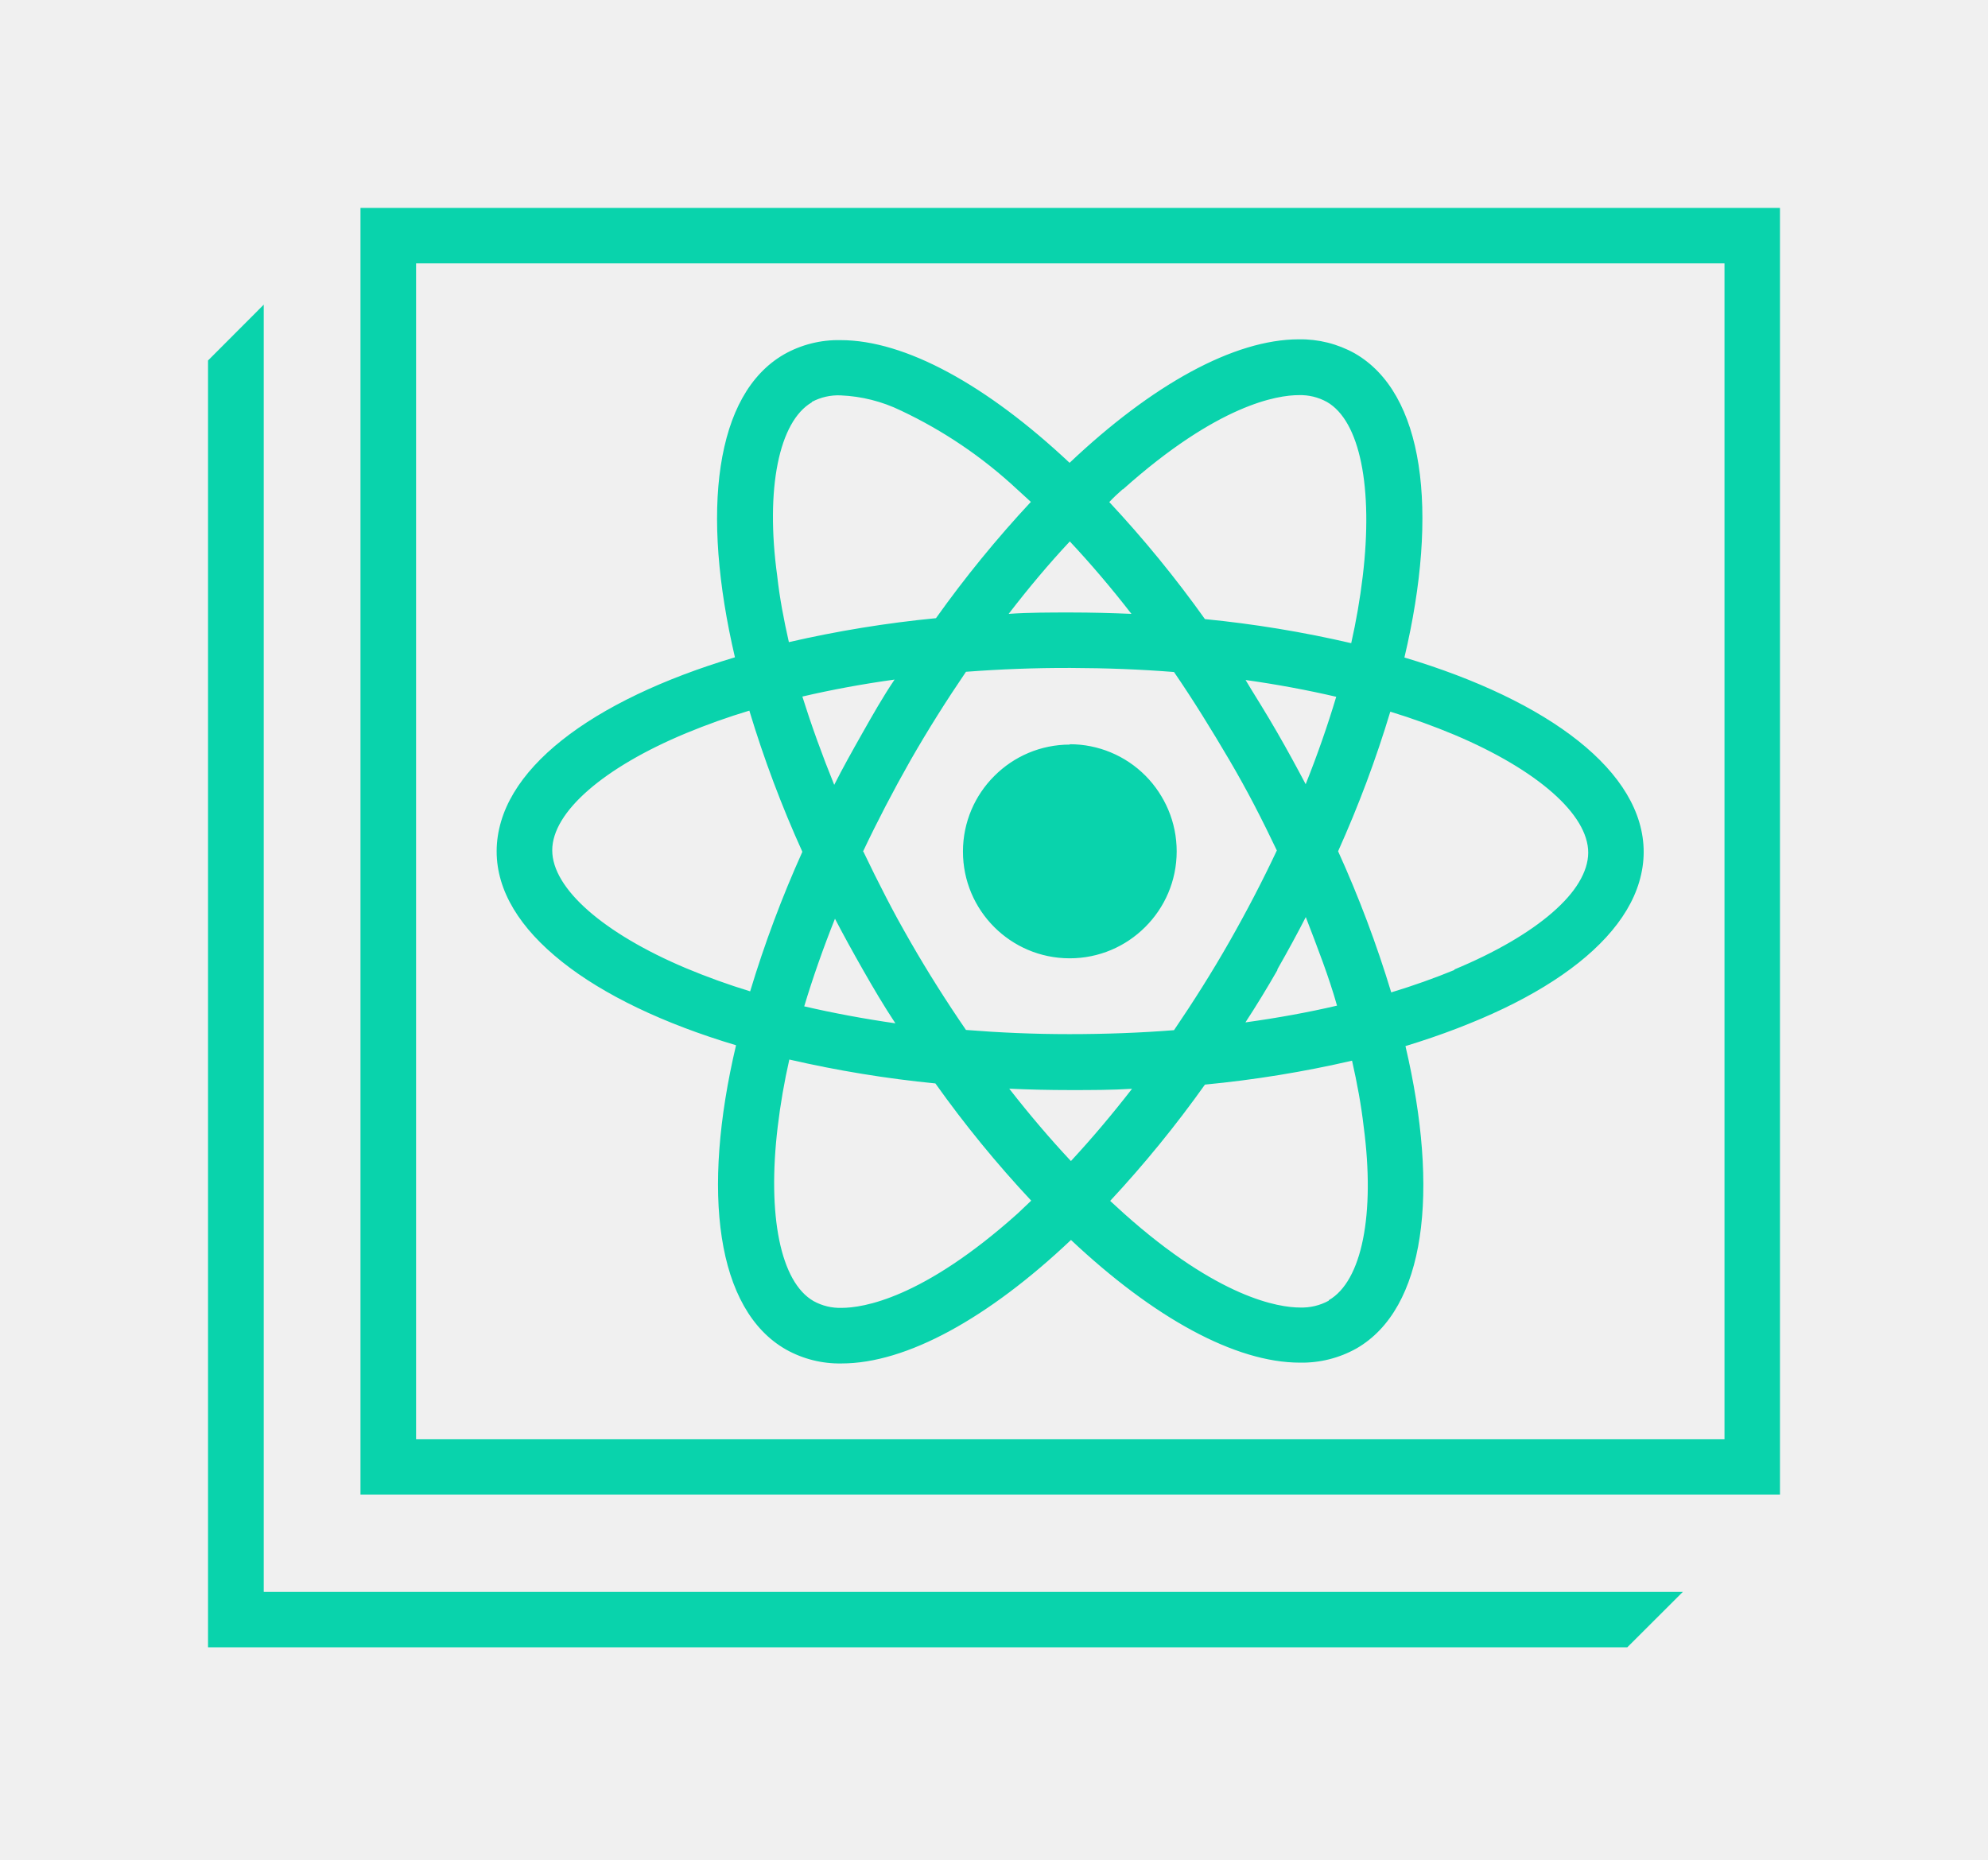
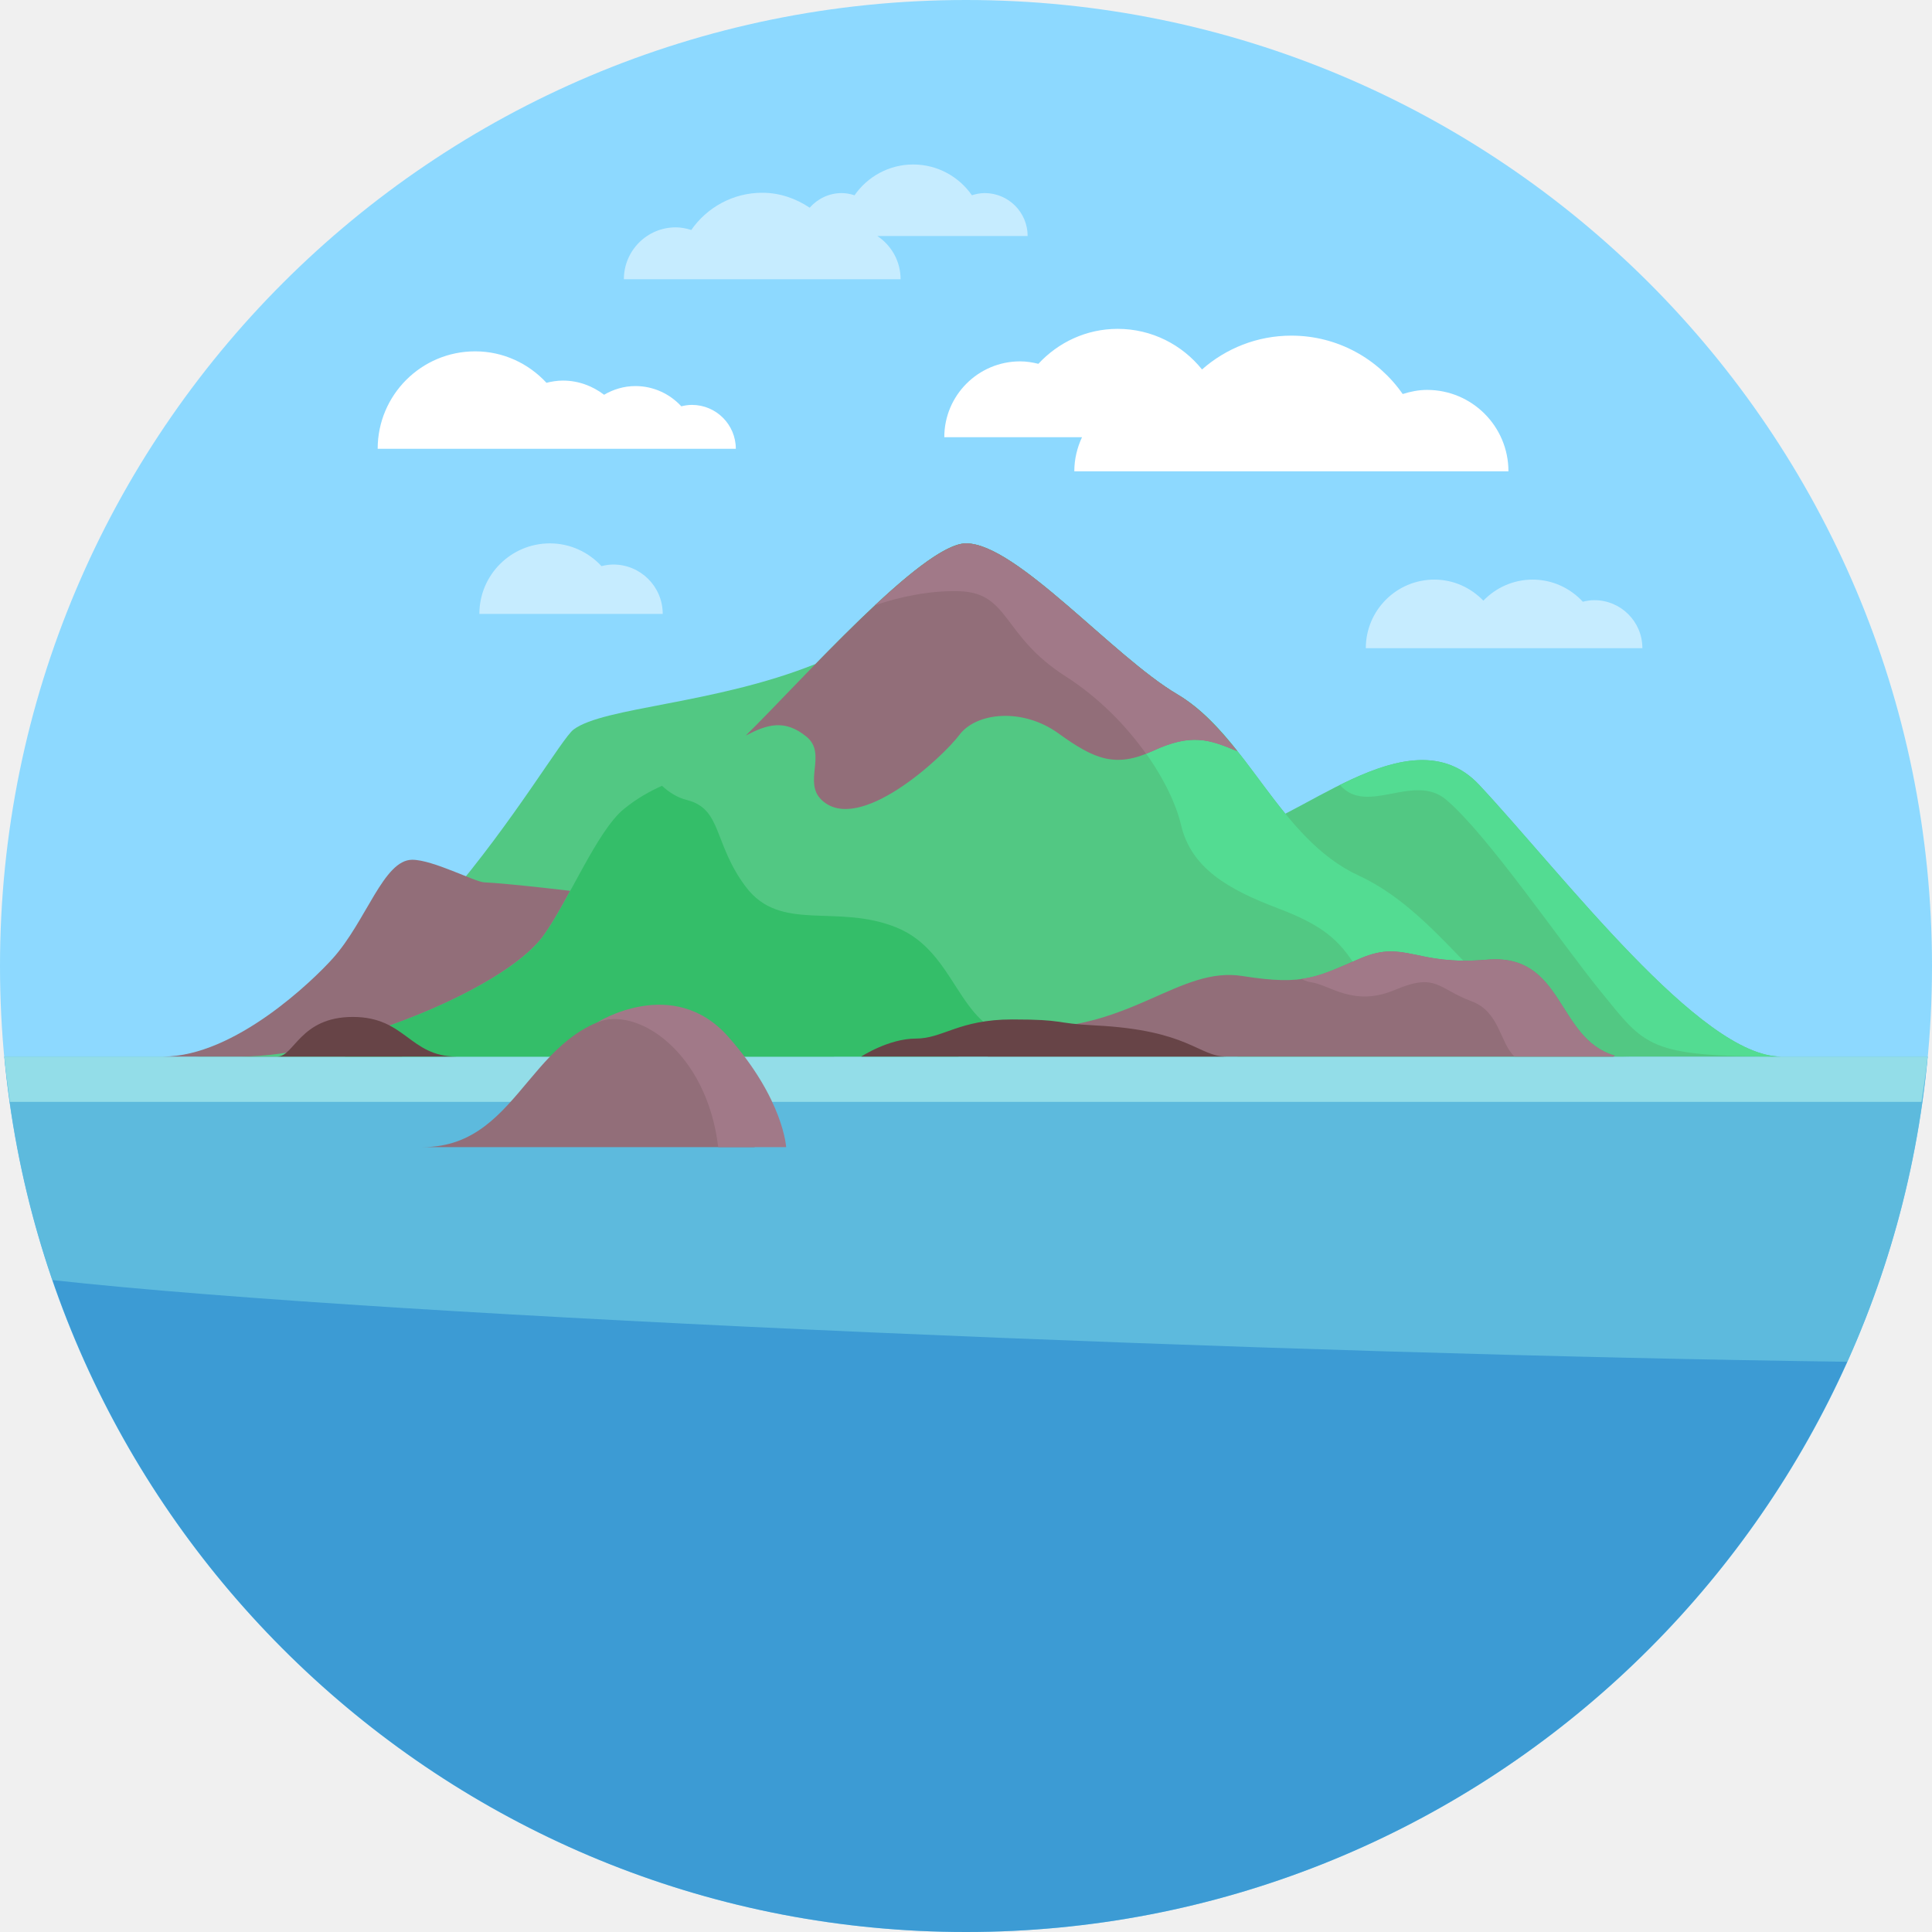
- <svg xmlns="http://www.w3.org/2000/svg" viewBox="0 0 170.96 159.93">
-   <defs>
-     <style>.cls-1{fill:#09d3ac;}</style>
-   </defs>
-   <path class="cls-1" d="M141.35,73.27c0-6.89-8.11-13-20.58-16.73,3-12.67,1.69-22.75-4.28-26.16a9.55,9.55,0,0,0-4.79-1.2c-5.57,0-12.61,3.89-19.72,10.62-7.11-6.68-14.13-10.55-19.69-10.55a9.46,9.46,0,0,0-4.86,1.22c-5.94,3.42-7.17,13.44-4.21,26.05-12.41,3.71-20.48,9.77-20.5,16.63s8.12,13,20.59,16.72c-3,12.68-1.7,22.75,4.28,26.16a9.41,9.41,0,0,0,4.78,1.2c5.58,0,12.62-3.89,19.73-10.62,7.1,6.68,14.12,10.55,19.69,10.55a9.59,9.59,0,0,0,4.86-1.22c5.94-3.42,7.16-13.44,4.21-26C133.27,86.18,141.34,80.12,141.35,73.27ZM96.56,42.06c8.19-7.33,13.31-8.12,15.13-8.12h0a4.71,4.71,0,0,1,2.42.58c2.86,1.63,4,7.38,3.09,15a56.73,56.73,0,0,1-1,5.79,97.7,97.7,0,0,0-12.58-2.07,98.47,98.47,0,0,0-8.24-10.08C95.75,42.79,96.15,42.42,96.56,42.06ZM71.77,78.94c.78,1.5,1.61,3,2.47,4.51S76,86.49,77,88c-2.71-.39-5.34-.88-7.84-1.46C69.86,84,70.75,81.5,71.77,78.94ZM69,59.9c2.53-.59,5.18-1.08,7.93-1.46-1,1.48-1.86,3-2.76,4.59s-1.69,3-2.46,4.52Q70.18,63.65,69,59.9Zm5.21,13.34q1.86-3.93,4.09-7.86c1.5-2.62,3.11-5.17,4.77-7.61,2.91-.22,5.91-.34,9-.33s6,.12,8.89.35c1.66,2.42,3.25,5,4.75,7.55s2.88,5.22,4.12,7.83c-1.23,2.62-2.6,5.25-4.08,7.85s-3.11,5.18-4.77,7.62c-2.91.23-5.91.34-9,.34s-6-.13-8.89-.36c-1.66-2.42-3.26-4.94-4.76-7.55S75.5,75.85,74.25,73.24Zm32.86-14.77c2.72.38,5.35.87,7.84,1.45-.74,2.47-1.62,5-2.64,7.55-.79-1.5-1.61-3-2.48-4.51S108,59.93,107.11,58.47Zm2.76,24.92q1.29-2.27,2.46-4.53c1,2.6,2,5.16,2.7,7.66-2.52.59-5.17,1.07-7.92,1.45Q108.52,85.75,109.87,83.39ZM92,46.56c1.8,1.92,3.57,4,5.3,6.23-1.71-.07-3.46-.12-5.23-.12s-3.58,0-5.33.12C88.45,50.57,90.2,48.48,92,46.56Zm-22.18-12A4.82,4.82,0,0,1,72.29,34a13.11,13.11,0,0,1,5.19,1.31,39.07,39.07,0,0,1,10,6.78l1.17,1.07a98.49,98.49,0,0,0-8.16,10,98.88,98.88,0,0,0-12.65,2.06c-.44-1.94-.8-3.84-1-5.67C65.8,42,67,36.24,69.81,34.6ZM64.53,85.26a58.75,58.75,0,0,1-5.54-2c-7.1-3-11.5-6.85-11.5-10.14S51.91,66,59,63.05a57.63,57.63,0,0,1,5.44-1.94A97.93,97.93,0,0,0,69,73.25,98.72,98.72,0,0,0,64.53,85.26Zm23,19.1c-8.19,7.33-13.31,8.11-15.14,8.11a4.69,4.69,0,0,1-2.42-.58c-2.86-1.63-4-7.38-3.09-15a56.07,56.07,0,0,1,1-5.78,99.51,99.51,0,0,0,12.58,2.06,97.17,97.17,0,0,0,8.24,10.08Zm4.57-4.51c-1.8-1.92-3.57-4-5.31-6.23,1.72.08,3.47.12,5.24.12s3.58,0,5.33-.11C95.63,95.85,93.87,97.93,92.09,99.85Zm22.18,12a4.82,4.82,0,0,1-2.48.59c-1.82,0-7-.8-15.16-8.1l-1.17-1.07a98.44,98.44,0,0,0,8.15-10,97,97,0,0,0,12.66-2.06c.44,1.94.79,3.84,1,5.67C118.27,104.42,117.12,110.18,114.27,111.81Zm10.8-28.44c-1.71.7-3.52,1.35-5.44,1.93a98.54,98.54,0,0,0-4.57-12.14,98.1,98.1,0,0,0,4.49-12,58.75,58.75,0,0,1,5.54,2c7.09,3,11.5,6.85,11.49,10.14S132.17,80.42,125.07,83.37ZM92,82.39a9.18,9.18,0,1,0-9.17-9.19A9.17,9.17,0,0,0,92,82.39ZM31,17.88V128.53H153.07V17.88ZM148.3,123.77H35.78V22.65H148.3Zm-85-33.9c-3,12.68-1.7,22.75,4.28,26.16a9.41,9.41,0,0,0,4.78,1.2c5.58,0,12.62-3.89,19.73-10.62,7.1,6.68,14.12,10.55,19.69,10.55a9.59,9.59,0,0,0,4.86-1.22c5.94-3.42,7.16-13.44,4.21-26,12.41-3.72,20.48-9.78,20.49-16.63s-8.11-13-20.58-16.73c3-12.67,1.69-22.75-4.28-26.16a9.55,9.55,0,0,0-4.79-1.2c-5.57,0-12.61,3.89-19.72,10.62-7.11-6.68-14.13-10.55-19.69-10.55a9.46,9.46,0,0,0-4.86,1.22c-5.94,3.42-7.17,13.44-4.21,26.05-12.41,3.71-20.48,9.77-20.5,16.63S50.84,86.13,63.31,89.87Zm24.21,14.49c-8.19,7.33-13.31,8.11-15.14,8.11a4.69,4.69,0,0,1-2.42-.58c-2.86-1.63-4-7.38-3.09-15a56.07,56.07,0,0,1,1-5.78,99.51,99.51,0,0,0,12.58,2.06,97.17,97.17,0,0,0,8.24,10.08Zm24.79-36.89c-.79-1.5-1.61-3-2.48-4.51s-1.8-3-2.72-4.49c2.72.38,5.35.87,7.84,1.45C114.21,62.39,113.33,64.92,112.31,67.47Zm2.72,19c-2.52.59-5.17,1.07-7.92,1.45q1.41-2.22,2.76-4.58t2.46-4.53C113.37,81.46,114.28,84,115,86.52Zm-5.21-13.35c-1.23,2.62-2.6,5.25-4.08,7.85s-3.11,5.18-4.77,7.62c-2.91.23-5.91.34-9,.34s-6-.13-8.89-.36c-1.66-2.42-3.26-4.94-4.76-7.55s-2.87-5.22-4.12-7.83q1.86-3.93,4.09-7.86c1.5-2.62,3.11-5.17,4.77-7.61,2.91-.22,5.91-.34,9-.33s6,.12,8.89.35c1.66,2.42,3.25,5,4.75,7.55S108.58,70.56,109.82,73.17ZM77,88c-2.71-.39-5.34-.88-7.84-1.46.74-2.46,1.63-5,2.65-7.55.78,1.5,1.61,3,2.47,4.51S76,86.49,77,88ZM74.21,63c-.87,1.5-1.69,3-2.46,4.52Q70.18,63.65,69,59.9c2.53-.59,5.18-1.08,7.93-1.46C76,59.92,75.11,61.45,74.21,63ZM92.09,99.85c-1.8-1.92-3.57-4-5.31-6.23,1.72.08,3.47.12,5.24.12s3.58,0,5.33-.11C95.63,95.85,93.87,97.93,92.09,99.85Zm22.18,12a4.82,4.82,0,0,1-2.48.59c-1.82,0-7-.8-15.16-8.1l-1.17-1.07a98.44,98.44,0,0,0,8.15-10,97,97,0,0,0,12.66-2.06c.44,1.94.79,3.84,1,5.67C118.27,104.42,117.12,110.18,114.27,111.81Zm5.28-50.66a58.75,58.75,0,0,1,5.54,2c7.09,3,11.5,6.85,11.49,10.14s-4.41,7.16-11.51,10.11c-1.71.7-3.52,1.35-5.44,1.93a98.54,98.54,0,0,0-4.57-12.14A98.1,98.1,0,0,0,119.55,61.15Zm-23-19.09c8.19-7.33,13.31-8.12,15.13-8.12h0a4.71,4.71,0,0,1,2.42.58c2.86,1.63,4,7.38,3.09,15a56.73,56.73,0,0,1-1,5.79,97.7,97.7,0,0,0-12.58-2.07,98.47,98.47,0,0,0-8.24-10.08C95.75,42.79,96.15,42.42,96.56,42.06ZM92,46.56c1.8,1.92,3.57,4,5.3,6.23-1.71-.07-3.46-.12-5.23-.12s-3.58,0-5.33.12C88.45,50.57,90.2,48.48,92,46.56Zm-22.18-12A4.82,4.82,0,0,1,72.29,34a13.11,13.11,0,0,1,5.19,1.31,39.07,39.07,0,0,1,10,6.78l1.17,1.07a98.49,98.49,0,0,0-8.16,10,98.88,98.88,0,0,0-12.65,2.06c-.44-1.94-.8-3.84-1-5.67C65.8,42,67,36.24,69.81,34.6ZM59,63.05a57.63,57.63,0,0,1,5.44-1.94A97.93,97.93,0,0,0,69,73.25a98.72,98.72,0,0,0-4.49,12,58.75,58.75,0,0,1-5.54-2c-7.1-3-11.5-6.85-11.5-10.14S51.91,66,59,63.05Zm33,1a9.18,9.18,0,1,0,9.17,9.19A9.17,9.17,0,0,0,92,64Zm0,0a9.18,9.18,0,1,0,9.17,9.19A9.17,9.17,0,0,0,92,64Zm0,0a9.18,9.18,0,1,0,9.17,9.19A9.17,9.17,0,0,0,92,64Zm49.35,9.24c0-6.89-8.11-13-20.58-16.73,3-12.67,1.69-22.75-4.28-26.16a9.55,9.55,0,0,0-4.79-1.2c-5.57,0-12.61,3.89-19.72,10.62-7.11-6.68-14.13-10.55-19.69-10.55a9.46,9.46,0,0,0-4.86,1.22c-5.94,3.42-7.17,13.44-4.21,26.05-12.41,3.71-20.48,9.77-20.5,16.63s8.12,13,20.59,16.72c-3,12.68-1.7,22.75,4.28,26.16a9.41,9.41,0,0,0,4.78,1.2c5.58,0,12.62-3.89,19.73-10.62,7.1,6.68,14.12,10.55,19.69,10.55a9.59,9.59,0,0,0,4.86-1.22c5.94-3.42,7.16-13.44,4.21-26C133.27,86.18,141.34,80.12,141.35,73.27ZM96.56,42.06c8.19-7.33,13.31-8.12,15.13-8.12h0a4.71,4.71,0,0,1,2.42.58c2.86,1.63,4,7.38,3.09,15a56.73,56.73,0,0,1-1,5.79,97.7,97.7,0,0,0-12.58-2.07,98.47,98.47,0,0,0-8.24-10.08C95.75,42.79,96.15,42.42,96.56,42.06ZM71.77,78.94c.78,1.5,1.61,3,2.47,4.51S76,86.49,77,88c-2.71-.39-5.34-.88-7.84-1.46C69.86,84,70.75,81.5,71.77,78.94ZM69,59.9c2.53-.59,5.18-1.08,7.93-1.46-1,1.48-1.86,3-2.76,4.59s-1.69,3-2.46,4.52Q70.18,63.65,69,59.9Zm5.21,13.34q1.86-3.93,4.09-7.86c1.5-2.62,3.11-5.17,4.77-7.61,2.91-.22,5.91-.34,9-.33s6,.12,8.89.35c1.66,2.42,3.25,5,4.75,7.55s2.88,5.22,4.12,7.83c-1.23,2.62-2.6,5.25-4.08,7.85s-3.11,5.18-4.77,7.62c-2.91.23-5.91.34-9,.34s-6-.13-8.89-.36c-1.66-2.42-3.26-4.94-4.76-7.55S75.5,75.85,74.25,73.24Zm32.86-14.77c2.72.38,5.35.87,7.84,1.45-.74,2.47-1.62,5-2.64,7.55-.79-1.5-1.61-3-2.48-4.51S108,59.93,107.11,58.47Zm2.76,24.92q1.29-2.27,2.46-4.53c1,2.6,2,5.16,2.7,7.66-2.52.59-5.17,1.07-7.92,1.45Q108.52,85.75,109.87,83.39ZM92,46.56c1.8,1.92,3.57,4,5.3,6.23-1.71-.07-3.46-.12-5.23-.12s-3.58,0-5.33.12C88.45,50.57,90.2,48.48,92,46.56Zm-22.18-12A4.82,4.82,0,0,1,72.29,34a13.11,13.11,0,0,1,5.19,1.31,39.07,39.07,0,0,1,10,6.78l1.17,1.07a98.49,98.49,0,0,0-8.16,10,98.88,98.88,0,0,0-12.65,2.06c-.44-1.94-.8-3.84-1-5.67C65.8,42,67,36.24,69.81,34.6ZM64.53,85.26a58.75,58.75,0,0,1-5.54-2c-7.1-3-11.5-6.85-11.5-10.14S51.91,66,59,63.05a57.63,57.63,0,0,1,5.44-1.94A97.93,97.93,0,0,0,69,73.25,98.72,98.72,0,0,0,64.53,85.26Zm23,19.1c-8.19,7.33-13.31,8.11-15.14,8.11a4.69,4.69,0,0,1-2.42-.58c-2.86-1.63-4-7.38-3.09-15a56.07,56.07,0,0,1,1-5.78,99.51,99.51,0,0,0,12.58,2.06,97.17,97.17,0,0,0,8.24,10.08Zm4.57-4.51c-1.8-1.92-3.57-4-5.31-6.23,1.72.08,3.47.12,5.24.12s3.58,0,5.33-.11C95.63,95.85,93.87,97.93,92.09,99.85Zm22.18,12a4.82,4.82,0,0,1-2.48.59c-1.82,0-7-.8-15.16-8.1l-1.17-1.07a98.44,98.44,0,0,0,8.15-10,97,97,0,0,0,12.66-2.06c.44,1.94.79,3.84,1,5.67C118.27,104.42,117.12,110.18,114.27,111.81Zm10.8-28.44c-1.71.7-3.52,1.35-5.44,1.93a98.54,98.54,0,0,0-4.57-12.14,98.1,98.1,0,0,0,4.49-12,58.75,58.75,0,0,1,5.54,2c7.09,3,11.5,6.85,11.49,10.14S132.17,80.42,125.07,83.37ZM92,82.39a9.18,9.18,0,1,0-9.17-9.19A9.17,9.17,0,0,0,92,82.39Zm-69.32,54.5V26.2L17.89,31V141.66H139.94l4.78-4.77Z" />
+ <svg xmlns="http://www.w3.org/2000/svg" version="1.1" id="Capa_1" x="0px" y="0px" viewBox="0 0 512 512" style="enable-background:new 0 0 512 512;" xml:space="preserve">
+   <g>
+     <g>
+       <circle style="fill:#8DD9FF;" cx="256" cy="256" r="256" />
+     </g>
+     <g>
+       <path style="fill:#3C9BD4;" d="M1.156,280C13.262,410.125,122.713,512,256,512s242.738-101.875,254.844-232H1.156z" />
+     </g>
+     <g style="opacity:0.35;">
+       <path style="fill:#9AF4EF;" d="M489.545,360.883c11.275-25.079,18.64-52.297,21.299-80.883H1.156    c1.912,20.548,6.263,40.386,12.74,59.236C104.786,349.285,344.192,358.981,489.545,360.883z" />
+     </g>
+     <g>
+       <path style="fill:#93DDE8;" d="M2.638,292H509.22c0.563-3.994,1.247-7.949,1.624-12H1.156C1.532,284.036,2.077,288.021,2.638,292z    " />
+     </g>
+     <g>
+       <path style="fill:#52C883;" d="M216,176c-26.667,10.667-56,11.333-64,17.333C145.954,197.868,101.822,280,51.822,280h169.199    L216,176z" />
+     </g>
+     <g>
+       <path style="fill:#926E79;" d="M165.333,238c-10.677-1.695-31.964-3.986-37-4.167c-2.447-0.088-13.583-5.987-19.083-5.987    c-7.601,0-12.138,16.154-21,26.079c-5.151,5.768-26,26.075-45,26.075s63.25,0,63.25,0L165.333,238z" />
+     </g>
+     <g>
+       <path style="fill:#52C883;" d="M472,280c-21.333,0-57.692-48.099-80-72c-18.667-20-50.025,12-64.025,12v60H472z" />
+     </g>
+     <g>
+       <path style="fill:#FFFFFF;" d="M183.359,107.301c-0.97,0-1.898,0.153-2.799,0.377c-3.038-3.28-7.344-5.366-12.167-5.366    c-3.042,0-5.855,0.877-8.308,2.302c-3.041-2.322-6.796-3.755-10.918-3.755c-1.507,0-2.948,0.239-4.348,0.586    c-4.718-5.095-11.408-8.335-18.9-8.335c-14.266,0-25.831,11.565-25.831,25.831h51.675h15.485H195    C195,112.512,189.788,107.301,183.359,107.301z" />
+     </g>
+     <g style="opacity:0.5;">
+       <path style="fill:#FFFFFF;" d="M175.628,162.688c0-7.225-5.857-13.081-13.081-13.081c-1.09,0-2.133,0.172-3.146,0.424    c-3.413-3.686-8.253-6.03-13.673-6.03c-10.321,0-18.688,8.367-18.688,18.688H175.628z" />
+     </g>
+     <g style="opacity:0.5;">
+       <path style="fill:#FFFFFF;" d="M422.527,159.053c-1.06,0-2.074,0.168-3.059,0.412c-3.319-3.585-8.026-5.864-13.297-5.864    c-5.139,0-9.759,2.152-13.064,5.582c-3.301-3.406-7.861-5.582-12.979-5.582c-10.037,0-18.173,8.137-18.173,18.173h26.043h21.208    h26.043C435.248,164.749,429.553,159.053,422.527,159.053z" />
+     </g>
+     <g>
+       <path style="fill:#FFFFFF;" d="M399.75,124.9c0-11.913-9.658-21.571-21.571-21.571c-2.263,0-4.402,0.445-6.452,1.092    c-6.494-9.335-17.266-15.473-29.5-15.473c-9.087,0-17.359,3.397-23.679,8.964c-5.262-6.546-13.307-10.76-22.36-10.76    c-8.328,0-15.763,3.601-21.008,9.265c-1.556-0.386-3.157-0.651-4.833-0.651c-11.1,0-20.098,8.999-20.098,20.098h36.496    c-1.278,2.757-2.042,5.797-2.042,9.036H399.75z" />
+     </g>
+     <g style="opacity:0.5;">
+       <path style="fill:#FFFFFF;" d="M232.5,62.542h39.834c0-6.28-5.091-11.371-11.371-11.371c-1.193,0-2.321,0.235-3.401,0.576    c-3.423-4.921-9.102-8.156-15.55-8.156s-12.127,3.235-15.55,8.156c-1.081-0.341-2.208-0.576-3.401-0.576    c-3.393,0-6.404,1.516-8.487,3.872c-3.625-2.421-7.884-3.959-12.572-3.959c-7.798,0-14.665,3.912-18.804,9.863    c-1.307-0.412-2.67-0.696-4.113-0.696c-7.594,0-13.75,6.156-13.75,13.75h73.333C238.667,69.211,236.213,65.003,232.5,62.542z" />
+     </g>
+     <g>
+       <path style="fill:#52C883;" d="M64,280c25,0,69.333-17.333,80-32c6.576-9.042,14.18-27.765,21.333-33.604    c9.329-7.614,17.333-7.73,26.667-14.396s50.667-56,64-56c13.333,0,39,30,56,40c18.567,10.922,26.873,38.209,48,48    c27.333,12.667,38.667,48,72,48" />
+     </g>
+     <g>
+       <path style="fill:#34BE69;" d="M253.971,280c9.229-3.167,15.029-5.25,15.029-5.25c-15.211-2.34-15.458-22.427-31.358-28.927    s-30.775,1.478-40.009-10.823C189,223.5,191.425,214.353,182,212c-2.52-0.629-4.678-2.015-6.57-3.756    c-3.272,1.489-6.591,3.291-10.097,6.152C158.18,220.234,150.576,238.958,144,248c-6.872,9.448-27.713,19.978-48.358,26.292    c-1.538,2.053-2.944,3.958-4.214,5.708H253.971z" />
+     </g>
+     <g>
+       <path style="fill:#53DC92;" d="M360,232c-21.127-9.791-29.434-37.079-48-48c-17-10-42.667-40-56-40    c-5.077,0-14.217,7.165-24.101,16.391c6.386-2.185,14.416-3.912,22.101-3.724c13.667,0.333,11.333,11.667,28.333,22.532    c17,10.865,28,28.135,30.667,39.468s12.333,17,25.667,22.045c13.333,5.045,17,9.288,22,17.621c0,0,19.06,3.546,37.935,7.027    C386.203,254.105,375.752,239.3,360,232z" />
+     </g>
+     <g>
+       <path style="fill:#926E79;" d="M200,304c0,0-16.333-35.333-29.667-35.333c-30,0-31,35.333-58.333,35.333" />
+     </g>
+     <g>
+       <path style="fill:none;stroke:#646464;stroke-width:2;stroke-linecap:round;stroke-linejoin:round;stroke-miterlimit:10;" d="    M112,304" />
+     </g>
+     <g>
+       <path style="fill:#926E79;" d="M427.601,280c0.105-0.083,0.31-0.243,0.31-0.243c-15.552-4.529-13.323-27.229-33.911-25.424    c-19,1.667-21.667-5.333-33.333-0.408c-11.44,4.83-14.667,7.408-31.333,4.741c-16.666-2.667-29.299,14.167-56.966,13.833    c-8.581-0.103-4.979-1.833-10.618,7.5H427.601z" />
+     </g>
+     <g>
+       <path style="fill:#926E79;" d="M217.738,212c9.815,9.346,32.012-11.25,36.512-17.25s16.75-7.25,26.25-0.394    c9.5,6.856,15.092,9.236,25,4.644c10.25-4.75,14.984-3.032,22.378,0.065c-4.737-5.977-9.729-11.448-15.878-15.065    c-17-10-42.667-40-56-40c-11.48,0-43.67,36.513-58.367,50.935c5.617-2.935,10.313-4.456,16.117,0.315    C219.242,199.764,212.75,207.25,217.738,212z" />
+     </g>
+     <g>
+       <path style="fill:#A17988;" d="M252.825,144.745c-0.553,0.208-1.11,0.424-1.712,0.72c-0.41,0.203-0.848,0.457-1.279,0.697    c-0.544,0.303-1.091,0.614-1.666,0.975c-0.508,0.32-1.032,0.671-1.562,1.033c-0.536,0.366-1.079,0.745-1.636,1.15    c-0.602,0.438-1.21,0.893-1.834,1.374c-0.497,0.384-1.004,0.788-1.514,1.197c-0.721,0.58-1.444,1.164-2.188,1.79    c-0.378,0.317-0.764,0.654-1.147,0.983c-0.889,0.763-1.78,1.53-2.692,2.346c-0.069,0.062-0.139,0.127-0.208,0.189    c-1.149,1.031-2.312,2.093-3.488,3.191c6.386-2.185,14.416-3.912,22.101-3.724c13.667,0.333,11.333,11.667,28.333,22.532    c8.885,5.679,16.081,13.104,21.355,20.521c0.603-0.238,1.176-0.424,1.811-0.719c10.25-4.75,14.984-3.032,22.378,0.065    c-1.606-2.027-3.268-3.953-4.968-5.812c-1.107-1.201-2.234-2.371-3.406-3.463c-0.585-0.55-1.187-1.075-1.792-1.593    c-1.816-1.542-3.681-3.003-5.712-4.198c-17-10-42.667-40-56-40c-0.679,0-1.442,0.148-2.258,0.392    C253.454,144.478,253.129,144.631,252.825,144.745z" />
+     </g>
+     <g>
+       <path style="fill:#674447;" d="M121,280c-12.5,0-13.5-10.5-27.5-10.5S78,280,73.5,280C69,280,121,280,121,280z" />
+     </g>
+     <g>
+       <path style="fill:#674447;" d="M325,280c-7.5,0-9.75-7-34.75-8.25c-11.236-0.562-7.849-1.586-22.004-1.586    c-14.155,0-18.308,5.069-25.527,5.069c-7.219,0-14.484,4.767-14.484,4.767H325z" />
+     </g>
+     <g>
+       <path style="fill:#53DC92;" d="M392,208c-10.159-10.885-24.07-6.35-36.904,0.029c7.237,8.305,19.584-3.434,28.237,3.971    c11.11,9.507,30.215,37.667,40.864,50.743C436.119,277.383,436.667,280,472,280C450.667,280,414.308,231.901,392,208z" />
+     </g>
+     <g>
+       <path style="fill:#A17988;" d="M208.333,304h-18c-3-25.333-21.68-37.579-32.166-32.998c0,0,20.166-12.835,34.833,3.748    S208.333,304,208.333,304z" />
+     </g>
+     <g>
+       <path style="fill:#A17988;" d="M427.911,279.757c-15.552-4.529-13.323-27.229-33.911-25.424c-19,1.667-21.667-5.333-33.333-0.407    c-6.581,2.778-10.489,4.767-15.756,5.485c0.842,0.442,1.666,0.786,2.423,0.879c5.016,0.618,11.333,6.709,22.333,2.042    c11-4.667,11.333-0.333,20.333,3.027c7.47,2.789,7.423,10.965,11.364,14.64h26.237    C427.706,279.917,427.911,279.757,427.911,279.757z" />
+     </g>
+   </g>
+   <g>
+ </g>
+   <g>
+ </g>
+   <g>
+ </g>
+   <g>
+ </g>
+   <g>
+ </g>
+   <g>
+ </g>
+   <g>
+ </g>
+   <g>
+ </g>
+   <g>
+ </g>
+   <g>
+ </g>
+   <g>
+ </g>
+   <g>
+ </g>
+   <g>
+ </g>
+   <g>
+ </g>
+   <g>
+ </g>
</svg>
